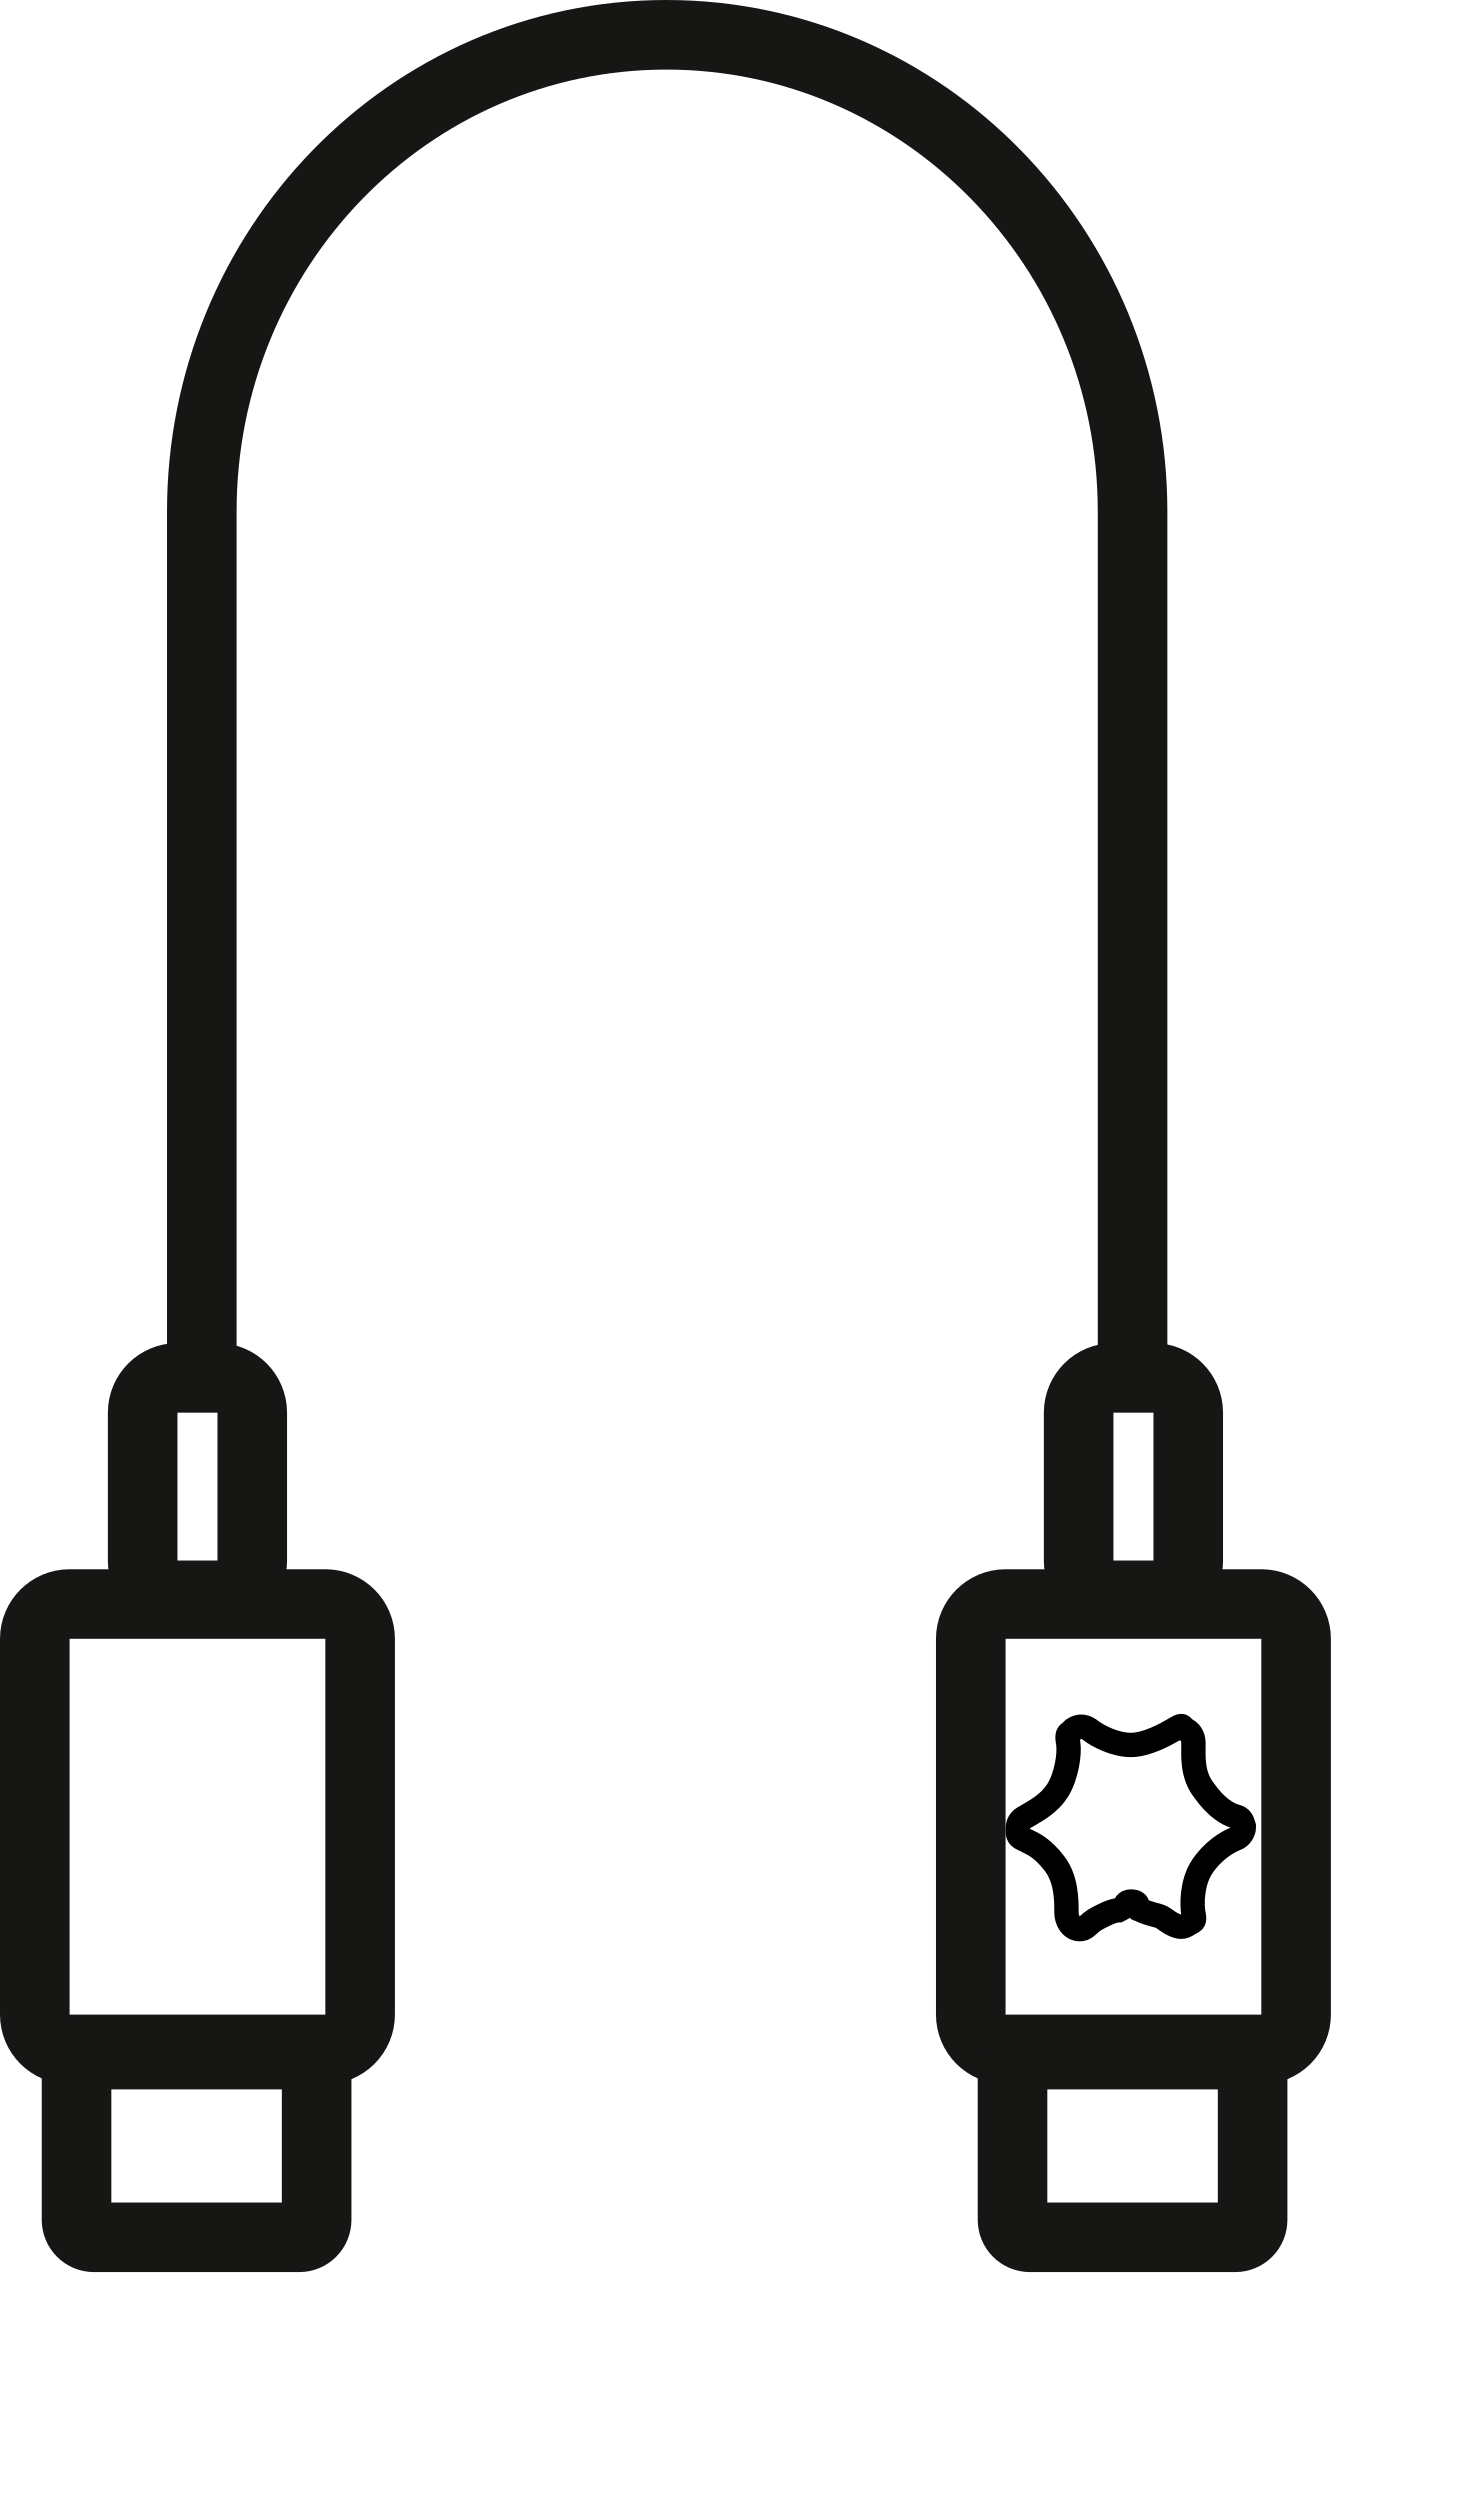
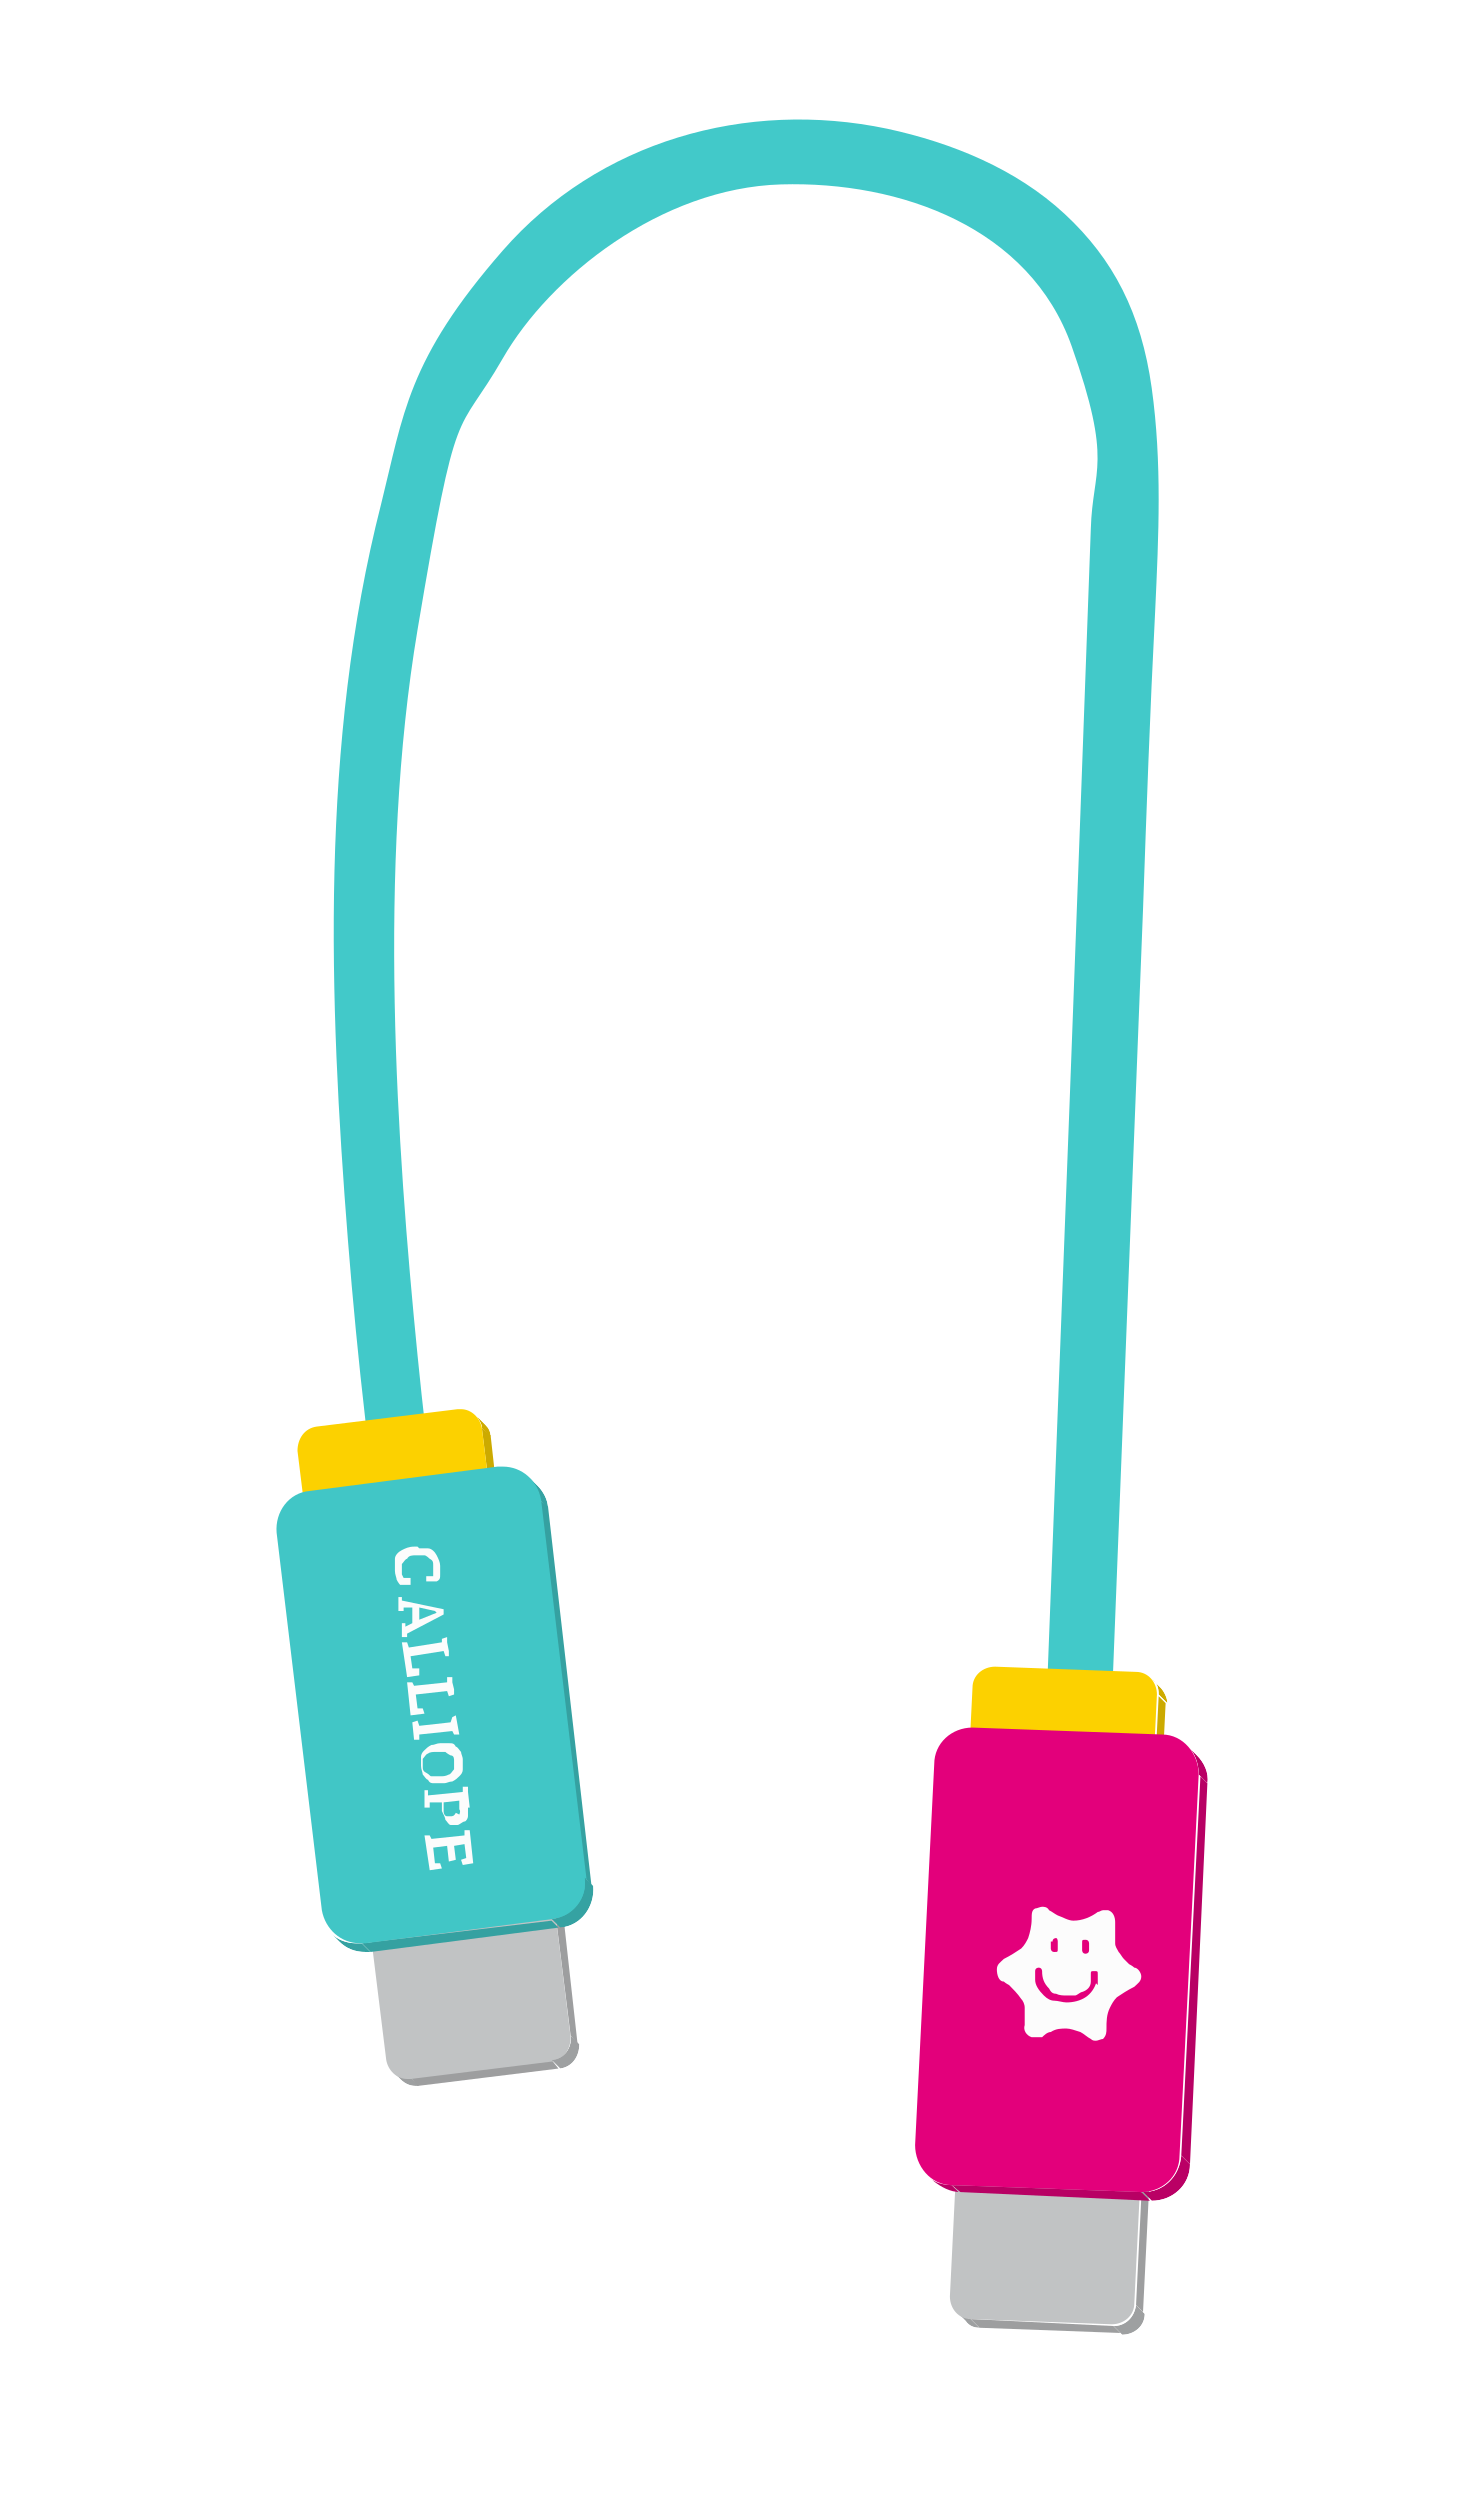
<svg xmlns="http://www.w3.org/2000/svg" id="Ebene_1" version="1.1" viewBox="0 0 83.9 143.7">
  <defs>
    <style>
-       .st0, .st1, .st2 {
+       .st0 {
        fill: none;
      }

      .st1 {
-         stroke: #000;
-         stroke-width: 1.4px;
-       }
- 
-       .st1, .st2 {
-         stroke-miterlimit: 10;
+         fill: #fcd100;
      }

      .st2 {
-         stroke: #161615;
-         stroke-width: 4px;
+         fill: #9d9e9f;
+       }
+ 
+       .st3 {
+         fill: #c1c3c4;
+       }
+ 
+       .st4 {
+         fill: #41c6c6;
+       }
+ 
+       .st5 {
+         fill: #42c9c9;
+       }
+ 
+       .st6 {
+         fill: #e3007b;
+       }
+ 
+       .st7 {
+         isolation: isolate;
+       }
+ 
+       .st8 {
+         clip-path: url(#clippath-17);
+       }
+ 
+       .st9 {
+         clip-path: url(#clippath-19);
+       }
+ 
+       .st10 {
+         clip-path: url(#clippath-11);
+       }
+ 
+       .st11 {
+         clip-path: url(#clippath-16);
+       }
+ 
+       .st12 {
+         clip-path: url(#clippath-18);
+       }
+ 
+       .st13 {
+         clip-path: url(#clippath-10);
+       }
+ 
+       .st14 {
+         clip-path: url(#clippath-15);
+       }
+ 
+       .st15 {
+         clip-path: url(#clippath-13);
+       }
+ 
+       .st16 {
+         clip-path: url(#clippath-14);
+       }
+ 
+       .st17 {
+         clip-path: url(#clippath-12);
+       }
+ 
+       .st18 {
+         clip-path: url(#clippath-20);
+       }
+ 
+       .st19 {
+         clip-path: url(#clippath-1);
+       }
+ 
+       .st20 {
+         clip-path: url(#clippath-3);
+       }
+ 
+       .st21 {
+         clip-path: url(#clippath-4);
+       }
+ 
+       .st22 {
+         clip-path: url(#clippath-2);
+       }
+ 
+       .st23 {
+         clip-path: url(#clippath-7);
+       }
+ 
+       .st24 {
+         clip-path: url(#clippath-6);
+       }
+ 
+       .st25 {
+         clip-path: url(#clippath-9);
+       }
+ 
+       .st26 {
+         clip-path: url(#clippath-8);
+       }
+ 
+       .st27 {
+         clip-path: url(#clippath-5);
+       }
+ 
+       .st28 {
+         fill: #35a2a2;
+       }
+ 
+       .st29 {
+         fill: #ba0065;
+       }
+ 
+       .st30 {
+         fill: #b80064;
+       }
+ 
+       .st31 {
+         fill: #fcfcfc;
+       }
+ 
+       .st32 {
+         fill: #ca0;
+       }
+ 
+       .st33 {
+         fill: #ceab00;
+       }
+ 
+       .st34 {
+         clip-path: url(#clippath);
+       }
+ 
+       .st35 {
+         fill: #9ea0a1;
+       }
+ 
+       .st36 {
+         fill: #35a1a1;
      }
    </style>
+     <clipPath id="clippath">
+       <path class="st0" d="M31.5,108.2l.5.5c.2.2.3.4.4.7l-.5-.5c0-.3-.2-.5-.4-.7Z" />
+     </clipPath>
+     <clipPath id="clippath-1">
+       <path class="st0" d="M23,119.5l-.5-.5c.2.2.5.4.9.4s.1,0,.2,0l.5.5c0,0-.1,0-.2,0-.3,0-.6-.1-.9-.4Z" />
+     </clipPath>
+     <clipPath id="clippath-2">
+       <path class="st0" d="M32.8,117l.5.5c0,.7-.4,1.3-1.1,1.4l-.5-.5c.7,0,1.2-.7,1.1-1.4Z" />
+     </clipPath>
+     <clipPath id="clippath-3">
+       <path class="st0" d="M27.4,81.4l.5.5c.2.2.3.4.3.7l-.5-.5c0-.3-.2-.5-.3-.7Z" />
+     </clipPath>
+     <clipPath id="clippath-4">
+       <path class="st0" d="M18.9,92.7l-.5-.5c.2.2.5.4.9.4s.1,0,.2,0l.5.5c0,0-.1,0-.2,0-.3,0-.6-.1-.9-.4Z" />
+     </clipPath>
+     <clipPath id="clippath-5">
+       <path class="st0" d="M28.7,90.2l.5.5c0,.7-.4,1.3-1.1,1.4l-.5-.5c.7,0,1.2-.7,1.1-1.4Z" />
+     </clipPath>
+     <clipPath id="clippath-6">
+       <path class="st0" d="M30.4,84.9l.5.5c.3.3.6.8.6,1.3l-.5-.5c0-.5-.3-.9-.6-1.3Z" />
+     </clipPath>
+     <clipPath id="clippath-7">
+       <path class="st0" d="M19.5,111.6l-.5-.5c.4.4.9.6,1.5.6s.2,0,.3,0l.5.5c0,0-.2,0-.3,0-.6,0-1.1-.2-1.5-.6Z" />
+     </clipPath>
+     <clipPath id="clippath-8">
+       <path class="st0" d="M33.6,107.9l.5.5c.1,1.2-.7,2.3-1.9,2.4l-.5-.5c1.2-.1,2.1-1.2,1.9-2.4Z" />
+     </clipPath>
+     <clipPath id="clippath-9">
+       <path class="st0" d="M55.5,133.4l-.5-.5c.2.2.5.3.8.4l.5.5c-.3,0-.6-.1-.8-.4Z" />
+     </clipPath>
+     <clipPath id="clippath-10">
+       <path class="st0" d="M65.3,123.4l.5.5c.2.2.4.6.4.9l-.5-.5c0-.4-.1-.7-.4-.9Z" />
+     </clipPath>
+     <clipPath id="clippath-11">
+       <path class="st0" d="M64,133.7l.5.5s0,0,0,0l-.5-.5s0,0,0,0Z" />
+     </clipPath>
+     <clipPath id="clippath-12">
+       <path class="st0" d="M65.3,132.5l.5.5c0,.7-.6,1.2-1.3,1.2l-.5-.5c.7,0,1.2-.5,1.3-1.2Z" />
+     </clipPath>
+     <clipPath id="clippath-13">
+       <path class="st0" d="M56.4,106.5l-.5-.5c.2.2.5.3.8.4l.5.5c-.3,0-.6-.1-.8-.4Z" />
+     </clipPath>
+     <clipPath id="clippath-14">
+       <path class="st0" d="M66.2,96.5l.5.5c.2.2.4.6.4.9l-.5-.5c0-.4-.1-.7-.4-.9Z" />
+     </clipPath>
+     <clipPath id="clippath-15">
+       <path class="st0" d="M64.9,106.8l.5.5s0,0,0,0l-.5-.5s0,0,0,0Z" />
+     </clipPath>
+     <clipPath id="clippath-16">
+       <path class="st0" d="M66.2,105.6l.5.5c0,.7-.6,1.2-1.3,1.2l-.5-.5c.7,0,1.2-.5,1.3-1.2Z" />
+     </clipPath>
+     <clipPath id="clippath-17">
+       <path class="st0" d="M68.3,100.4l.5.5c.4.4.7,1,.6,1.6l-.5-.5c0-.6-.2-1.2-.6-1.6Z" />
+     </clipPath>
+     <clipPath id="clippath-18">
+       <path class="st0" d="M53.7,125.4l-.5-.5c.4.4.9.6,1.5.6l.5.5c-.6,0-1.1-.3-1.5-.6Z" />
+     </clipPath>
+     <clipPath id="clippath-19">
+       <path class="st0" d="M65.7,126l.5.5s0,0,0,0l-.5-.5s0,0,0,0Z" />
+     </clipPath>
+     <clipPath id="clippath-20">
+       <path class="st0" d="M67.9,123.9l.5.5c0,1.2-1,2.1-2.2,2.1l-.5-.5c1.2,0,2.1-.9,2.2-2.1Z" />
+     </clipPath>
  </defs>
-   <g id="Group_424">
-     <g id="Group_312">
-       <g id="Group_362">
-         <g id="Rectangle_461">
-           <rect class="st0" x="59" y="77" width="12.3" height="16.9" rx="4" ry="4" />
-         </g>
-         <g id="Rectangle_462">
-           <rect class="st0" y="90.2" width="22.7" height="29.6" rx="4" ry="4" />
-           <rect class="st2" x="2" y="92.2" width="18.7" height="25.6" rx="2" ry="2" />
-         </g>
-         <g id="Rectangle_463">
-           <rect class="st0" x="6.2" y="77.2" width="10.3" height="16.5" rx="4" ry="4" />
-           <rect class="st2" x="8.2" y="79.2" width="6.3" height="12.5" rx="2" ry="2" />
-         </g>
-         <g id="Rectangle_4631" data-name="Rectangle_463">
-           <rect class="st0" x="60" y="77.2" width="10.3" height="16.5" rx="4" ry="4" />
-           <rect class="st2" x="62" y="79.2" width="6.3" height="12.5" rx="2" ry="2" />
-         </g>
-         <g id="Rectangle_464">
-           <rect class="st0" x="1.7" y="115.4" width="19.2" height="15.9" rx="1" ry="1" />
-           <rect class="st2" x="4.4" y="118.1" width="13.8" height="10.5" rx="1" ry="1" />
-         </g>
-         <g id="Rectangle_4621" data-name="Rectangle_462">
-           <rect class="st0" x="53.8" y="90.2" width="22.7" height="29.6" rx="4" ry="4" />
-           <rect class="st2" x="55.8" y="92.2" width="18.7" height="25.6" rx="2" ry="2" />
-         </g>
-         <g id="Rectangle_4641" data-name="Rectangle_464">
-           <rect class="st0" x="55.5" y="115.4" width="19.2" height="15.9" rx="1" ry="1" />
-           <rect class="st2" x="58.2" y="118.1" width="13.8" height="10.5" rx="1" ry="1" />
-         </g>
-         <path id="Path_812" class="st2" d="M65.1,77.5V29.4c0-15.1-12-27.4-26.8-27.4S11.6,14.3,11.6,29.4v49.8" />
-       </g>
-     </g>
-   </g>
-   <path id="calliope" class="st1" d="M61.7,99.4h0c.3-.2.6-.2.9,0,.5.4,1.5.9,2.4.9s2-.6,2.5-.9.4-.2.6,0h0c.3.1.5.4.5.8,0,.7-.1,1.8.6,2.7.7,1,1.4,1.4,1.8,1.5s.4.3.5.6h0c0,.3-.2.6-.5.7-.5.2-1.3.7-1.9,1.6s-.6,2.2-.5,2.7,0,.4-.3.6-.5.2-.9,0-.5-.4-.9-.5-.7-.2-.9-.3-.2,0-.2-.2-.1-.3-.4-.3-.3.2-.4.3-.1.1-.3.2c-.2,0-.5.1-.9.3s-.6.3-.9.6-.7.2-.9,0h0c-.2-.2-.3-.5-.3-.8,0-.7,0-1.9-.7-2.8s-1.2-1.1-1.6-1.3-.5-.2-.5-.6.1-.6.5-.8c.5-.3,1.3-.7,1.8-1.5s.7-2.1.6-2.7,0-.5.2-.7Z" />
+   <path class="st5" d="M30.2,113.9c-3-11.8-5-23.9-6.2-36s-2.3-28,0-41.7,2.2-10.9,4.9-15.6,9.1-9.8,16-10,14.3,2.5,16.7,9.3,1.2,7,1.1,10.5c-.2,5.5-.4,10.9-.6,16.4-.8,22-1.7,44-2.5,66-.1,2.7-.2,5.5-.3,8.2s3.6,2.4,3.7,0c.9-22.9,1.8-45.8,2.7-68.7.2-5.7.4-11.4.7-17.2.2-4.3.4-8.5-.2-12.8s-2.2-7.4-5-10-6.5-4.1-10.2-4.9c-8.1-1.7-16.6.7-22.1,7s-5.7,9.4-7,14.6c-3.5,13.7-3,28.4-1.9,42.3s3.1,26.9,6.1,40,.6,2.3.9,3.5c.6,2.3,4.2,1.3,3.6-1h0Z" />
+   <g class="st7">
+     <g class="st7">
+       <g class="st34">
+         <g class="st7">
+           <path class="st35" d="M31.5,108.2l.5.5c.2.2.3.4.4.7l-.5-.5c0-.3-.2-.5-.4-.7" />
+         </g>
+       </g>
+     </g>
+     <g class="st7">
+       <g class="st19">
+         <g class="st7">
+           <path class="st35" d="M23.6,119.4l.5.5c0,0-.1,0-.2,0-.3,0-.6-.1-.9-.4l-.5-.5c.2.2.5.4.9.4s.1,0,.2,0" />
+         </g>
+       </g>
+     </g>
+     <polygon class="st2" points="31.8 109 32.3 109.4 33.2 117.5 32.8 117 31.8 109" />
+     <polygon class="st2" points="31.7 118.4 32.1 118.9 24 119.9 23.6 119.4 31.7 118.4" />
+     <path class="st3" d="M30.6,107.9c.6,0,1.2.5,1.2,1.1l1,8.1c0,.7-.4,1.3-1.1,1.4l-8.1,1c0,0-.1,0-.2,0-.6,0-1.1-.5-1.2-1.1l-1-8.1c0-.7.4-1.3,1.1-1.4l8.1-1s0,0,.1,0Z" />
+     <g class="st7">
+       <g class="st22">
+         <g class="st7">
+           <path class="st35" d="M32.8,117l.5.5c0,.7-.4,1.3-1.1,1.4l-.5-.5c.7,0,1.2-.7,1.1-1.4" />
+         </g>
+       </g>
+     </g>
+   </g>
+   <g class="st7">
+     <g class="st7">
+       <g class="st20">
+         <g class="st7">
+           <path class="st33" d="M27.4,81.4l.5.5c.2.2.3.4.3.7l-.5-.5c0-.3-.2-.5-.3-.7" />
+         </g>
+       </g>
+     </g>
+     <g class="st7">
+       <g class="st21">
+         <g class="st7">
+           <path class="st33" d="M19.5,92.6l.5.5c0,0-.1,0-.2,0-.3,0-.6-.1-.9-.4l-.5-.5c.2.2.5.4.9.4s.1,0,.2,0" />
+         </g>
+       </g>
+     </g>
+     <polygon class="st32" points="27.7 82.1 28.2 82.5 29.1 90.6 28.7 90.2 27.7 82.1" />
+     <polygon class="st32" points="27.6 91.5 28 92 19.9 93 19.5 92.6 27.6 91.5" />
+     <path class="st1" d="M26.5,81c.6,0,1.1.5,1.2,1.1l1,8.1c0,.7-.4,1.3-1.1,1.4l-8.1,1c0,0-.1,0-.2,0-.6,0-1.1-.5-1.2-1.1l-1-8.1c0-.7.4-1.3,1.1-1.4l8.1-1c0,0,.1,0,.2,0Z" />
+     <g class="st7">
+       <g class="st27">
+         <g class="st7">
+           <path class="st33" d="M28.7,90.2l.5.5c0,.7-.4,1.3-1.1,1.4l-.5-.5c.7,0,1.2-.7,1.1-1.4" />
+         </g>
+       </g>
+     </g>
+   </g>
+   <g class="st7">
+     <g class="st7">
+       <g class="st24">
+         <g class="st7">
+           <path class="st28" d="M30.4,84.9l.5.5c.3.3.6.8.6,1.3l-.5-.5c0-.5-.3-.9-.6-1.3" />
+         </g>
+       </g>
+     </g>
+     <g class="st7">
+       <g class="st23">
+         <g class="st7">
+           <path class="st28" d="M20.8,111.7l.5.5c0,0-.2,0-.3,0-.6,0-1.1-.2-1.5-.6l-.5-.5c.4.4.9.6,1.5.6s.2,0,.3,0" />
+         </g>
+       </g>
+     </g>
+     <polygon class="st36" points="31 86.2 31.5 86.6 34 108.4 33.6 107.9 31 86.2" />
+     <polygon class="st36" points="31.7 110.4 32.1 110.8 21.3 112.2 20.8 111.7 31.7 110.4" />
+     <path class="st4" d="M28.9,84.3c1.1,0,2,.8,2.2,1.9l2.6,21.7c.1,1.2-.7,2.3-1.9,2.4l-10.8,1.4c0,0-.2,0-.3,0-1.1,0-2-.8-2.2-1.9l-2.6-21.7c-.1-1.2.7-2.3,1.9-2.4l10.8-1.4c0,0,.2,0,.3,0Z" />
+     <g class="st7">
+       <g class="st26">
+         <g class="st7">
+           <path class="st28" d="M33.6,107.9l.5.5c.1,1.2-.7,2.3-1.9,2.4l-.5-.5c1.2-.1,2.1-1.2,1.9-2.4" />
+         </g>
+       </g>
+     </g>
+   </g>
+   <g class="st7">
+     <g class="st7">
+       <g class="st25">
+         <g class="st7">
+           <path class="st35" d="M55.8,133.3l.5.5c-.3,0-.6-.1-.8-.4l-.5-.5c.2.2.5.3.8.4" />
+         </g>
+       </g>
+     </g>
+     <g class="st7">
+       <g class="st13">
+         <g class="st7">
+           <path class="st35" d="M65.3,123.4l.5.5c.2.2.4.6.4.9l-.5-.5c0-.4-.1-.7-.4-.9" />
+         </g>
+       </g>
+     </g>
+     <polygon class="st2" points="64 133.7 64.4 134.1 56.3 133.8 55.8 133.3 64 133.7" />
+     <g class="st7">
+       <g class="st10">
+         <g class="st7">
+           <path class="st35" d="M64,133.7l.5.5s0,0,0,0l-.5-.5s0,0,0,0" />
+         </g>
+       </g>
+     </g>
+     <polygon class="st2" points="65.7 124.3 66.1 124.8 65.7 132.9 65.3 132.5 65.7 124.3" />
+     <path class="st3" d="M56.3,122.7s0,0,0,0l8.1.3c.7,0,1.2.6,1.2,1.3l-.4,8.1c0,.7-.6,1.2-1.3,1.2s0,0,0,0l-8.1-.3c-.7,0-1.2-.6-1.2-1.3l.4-8.1c0-.7.6-1.2,1.3-1.2Z" />
+     <g class="st7">
+       <g class="st17">
+         <g class="st7">
+           <path class="st35" d="M65.3,132.5l.5.5c0,.7-.6,1.2-1.3,1.2l-.5-.5c.7,0,1.2-.5,1.3-1.2" />
+         </g>
+       </g>
+     </g>
+   </g>
+   <g class="st7">
+     <g class="st7">
+       <g class="st15">
+         <g class="st7">
+           <path class="st33" d="M56.7,106.4l.5.5c-.3,0-.6-.1-.8-.4l-.5-.5c.2.2.5.3.8.4" />
+         </g>
+       </g>
+     </g>
+     <g class="st7">
+       <g class="st16">
+         <g class="st7">
+           <path class="st33" d="M66.2,96.5l.5.5c.2.2.4.6.4.9l-.5-.5c0-.4-.1-.7-.4-.9" />
+         </g>
+       </g>
+     </g>
+     <polygon class="st32" points="64.9 106.8 65.3 107.2 57.2 106.9 56.7 106.4 64.9 106.8" />
+     <g class="st7">
+       <g class="st14">
+         <g class="st7">
+           <path class="st33" d="M64.9,106.8l.5.5s0,0,0,0l-.5-.5s0,0,0,0" />
+         </g>
+       </g>
+     </g>
+     <polygon class="st32" points="66.6 97.5 67 97.9 66.6 106.1 66.2 105.6 66.6 97.5" />
+     <path class="st1" d="M57.2,95.8s0,0,0,0l8.1.3c.7,0,1.2.6,1.2,1.3l-.4,8.1c0,.7-.6,1.2-1.3,1.2s0,0,0,0l-8.1-.3c-.7,0-1.2-.6-1.2-1.3l.4-8.1c0-.7.6-1.2,1.3-1.2Z" />
+     <g class="st7">
+       <g class="st11">
+         <g class="st7">
+           <path class="st33" d="M66.2,105.6l.5.5c0,.7-.6,1.2-1.3,1.2l-.5-.5c.7,0,1.2-.5,1.3-1.2" />
+         </g>
+       </g>
+     </g>
+   </g>
+   <g class="st7">
+     <g class="st7">
+       <g class="st8">
+         <g class="st7">
+           <path class="st29" d="M68.3,100.4l.5.5c.4.4.7,1,.6,1.6l-.5-.5c0-.6-.2-1.2-.6-1.6" />
+         </g>
+       </g>
+     </g>
+     <g class="st7">
+       <g class="st12">
+         <g class="st7">
+           <path class="st29" d="M54.7,125.6l.5.5c-.6,0-1.1-.3-1.5-.6l-.5-.5c.4.4.9.6,1.5.6" />
+         </g>
+       </g>
+     </g>
+     <polygon class="st30" points="65.6 126 66.1 126.5 55.2 126 54.7 125.6 65.6 126" />
+     <g class="st7">
+       <g class="st9">
+         <g class="st7">
+           <path class="st29" d="M65.7,126l.5.5s0,0,0,0l-.5-.5s0,0,0,0" />
+         </g>
+       </g>
+     </g>
+     <polygon class="st30" points="69 102.1 69.4 102.5 68.4 124.4 67.9 123.9 69 102.1" />
+     <path class="st6" d="M55.9,99.3s0,0,0,0l10.9.4c1.2,0,2.1,1.1,2.1,2.3l-1.1,21.9c0,1.2-1,2.1-2.2,2.1s0,0,0,0l-10.9-.4c-1.2,0-2.1-1.1-2.1-2.3l1.1-21.9c0-1.2,1-2.1,2.2-2.1Z" />
+     <g class="st7">
+       <g class="st18">
+         <g class="st7">
+           <path class="st29" d="M67.9,123.9l.5.5c0,1.2-1,2.1-2.2,2.1l-.5-.5c1.2,0,2.1-.9,2.2-2.1" />
+         </g>
+       </g>
+     </g>
+   </g>
+   <g>
+     <path class="st31" d="M24.1,89c.2,0,.3,0,.5,0,.2,0,.4.2.5.4.1.2.2.4.2.6,0,.2,0,.3,0,.5,0,.2,0,.3-.2.4h-.6c0,0,0-.3,0-.3h.4c0,0,0-.2,0-.2v-.2s0-.2,0-.2c0-.2,0-.3-.2-.4,0,0-.2-.2-.3-.2,0,0-.2,0-.3,0,0,0-.1,0-.2,0h0c-.2,0-.4,0-.5.2-.1,0-.2.2-.3.3,0,.1,0,.3,0,.4v.2c0,0,.1.2.1.2h.4s0,.4,0,.4h-.6c0,0-.1-.1-.2-.3,0-.1-.1-.3-.1-.5,0-.3,0-.5,0-.7,0-.2.2-.4.4-.5.2-.1.4-.2.7-.2h0c0,0,.2,0,.2,0Z" />
+     <path class="st31" d="M25.5,92.3v.5c0,0-2.1,1.1-2.1,1.1v.2s-.3,0-.3,0v-.8c-.1,0,.2,0,.2,0v.2c0,0,.4-.2.4-.2v-.9c-.1,0-.5,0-.5,0v.2s-.3,0-.3,0v-.8c-.1,0,.2,0,.2,0v.2c0,0,2.4.5,2.4.5ZM25,92.6h0s0,0,0,0l-.9-.2v.7c0,0,1-.4,1-.4h0" />
+     <polygon class="st31" points="25.7 94.1 25.7 94.4 25.8 94.9 25.8 95.2 25.6 95.2 25.5 94.9 23.6 95.2 23.7 95.9 24.1 95.9 24.1 96.3 23.4 96.4 23.1 94.4 23.4 94.4 23.5 94.7 25.4 94.4 25.4 94.2 25.7 94.1" />
+     <polygon class="st31" points="26 96.4 26 96.7 26.1 97.1 26.1 97.4 25.8 97.5 25.7 97.2 23.9 97.4 24 98.2 24.3 98.2 24.4 98.5 23.6 98.6 23.4 96.7 23.7 96.7 23.8 96.9 25.7 96.7 25.7 96.4 26 96.4" />
+     <polygon class="st31" points="26.2 98.6 26.4 99.7 26.1 99.7 26 99.5 24.1 99.7 24.1 100 23.8 100 23.7 99 24 98.9 24.1 99.2 25.9 99 26 98.7 26.2 98.6" />
+     <path class="st31" d="M26.6,101.2c0,.2,0,.3,0,.5,0,.2-.1.3-.2.4-.1.1-.2.2-.4.3-.2,0-.3.1-.5.1h0c0,0-.1,0-.2,0-.1,0-.2,0-.3,0-.2,0-.3,0-.4-.2-.1,0-.2-.2-.3-.3,0-.1-.1-.3-.1-.5,0-.2,0-.3,0-.5,0-.2.1-.3.2-.4.1-.1.2-.2.4-.3.2,0,.3-.1.5-.1h0c0,0,.2,0,.2,0,.1,0,.2,0,.3,0,.2,0,.3,0,.4.2.1,0,.2.2.3.3,0,.1.1.3.1.4ZM26.1,101.6c0-.1,0-.2,0-.4,0-.1,0-.3-.2-.3,0,0-.2-.1-.3-.2,0,0-.2,0-.3,0s-.1,0-.2,0h0c-.2,0-.4,0-.5.1-.1,0-.2.2-.3.3,0,.1,0,.2,0,.4,0,.2,0,.3.2.4s.2.2.3.2c0,0,.2,0,.3,0s.1,0,.2,0h0c.2,0,.3,0,.5-.1.1,0,.2-.2.3-.3" />
+     <path class="st31" d="M26.9,103.9c0,.2,0,.4,0,.5,0,.1-.1.3-.2.3-.1,0-.3.2-.4.2,0,0,0,0-.1,0-.1,0-.2,0-.3,0-.1,0-.2-.2-.3-.3,0-.1-.1-.3-.2-.5v-.5c0,0-.7,0-.7,0v.3s-.3,0-.3,0v-1c-.1,0,.2,0,.2,0v.3c0,0,2-.2,2-.2v-.3s.3,0,.3,0v.3s.1.9.1.9ZM26.4,104.3c0,0,.1-.2,0-.3v-.5c0,0-.9.1-.9.1v.5c0,.2.1.3.2.3,0,0,.2,0,.2,0s0,0,0,0c.1,0,.2,0,.3-.2" />
+     <polygon class="st31" points="27 105.2 27.2 107.1 26.6 107.2 26.5 106.9 26.8 106.8 26.7 106 26.1 106.1 26.2 106.9 25.8 107 25.7 106.1 24.9 106.2 25 107.1 25.3 107.1 25.4 107.4 24.7 107.5 24.4 105.5 24.7 105.5 24.8 105.7 26.7 105.5 26.7 105.2 27 105.2" />
+   </g>
+   <g id="n0Mo1p.tif">
+     <path class="st31" d="M65.6,113.4h0c0,0,0,.2,0,.2,0,.3-.2.4-.4.6-.4.2-.7.4-1,.6-.2.2-.3.4-.4.6-.2.4-.2.8-.2,1.2,0,.2,0,.4-.2.6-.1,0-.3.1-.4.1h0c-.1,0-.2,0-.3-.1-.2-.1-.4-.3-.6-.4-.3-.1-.6-.2-.8-.2,0,0,0,0,0,0-.3,0-.6,0-.9.2-.2,0-.4.2-.5.3-.1,0-.2,0-.3,0s-.2,0-.3,0c-.3-.1-.5-.4-.4-.7,0-.3,0-.7,0-1,0-.2-.1-.4-.2-.5-.2-.3-.5-.6-.7-.8,0,0-.2-.1-.3-.2-.3,0-.4-.4-.4-.7,0-.3.2-.4.4-.6.4-.2.7-.4,1-.6.2-.2.3-.4.4-.6.1-.3.2-.7.2-1.1h0c0-.3,0-.5.2-.6.1,0,.3-.1.4-.1h0c.1,0,.3,0,.4.2.2.1.3.2.5.3.3.1.6.3.9.3,0,0,0,0,0,0,.5,0,1-.2,1.4-.5.1,0,.2-.1.3-.1s.2,0,.3,0c.3.1.4.4.4.7,0,.2,0,.3,0,.5,0,.3,0,.5,0,.7,0,.2.1.3.2.5.1.1.2.3.3.4.1.1.2.2.3.3,0,0,.2.1.3.2.2,0,.4.3.4.5ZM63.1,114.1c0-.2,0-.4,0-.6s0-.2-.2-.2-.2,0-.2.2c0,.1,0,.3,0,.4,0,.3-.2.5-.5.6-.1,0-.3.2-.4.2-.2,0-.3,0-.5,0s-.4,0-.6-.1c-.2,0-.3-.1-.4-.3-.3-.3-.4-.6-.4-1,0,0,0-.2-.2-.2,0,0,0,0,0,0,0,0-.2,0-.2.2,0,.2,0,.3,0,.5,0,.3.2.6.5.9.2.2.4.3.6.3.2,0,.5.1.7.1.4,0,.8-.1,1.1-.3.3-.2.5-.5.6-.8M62.2,111.7v.4c0,0,0,.2.2.2,0,0,0,0,0,0,0,0,.2,0,.2-.2v-.4c0,0,0-.2-.2-.2s-.2,0-.2.2M60.4,111.6v.4c0,0,0,.2.2.2s.2,0,.2-.2v-.4c0,0,0-.2-.1-.2,0,0,0,0,0,0,0,0-.2,0-.2.2" />
+   </g>
</svg>
